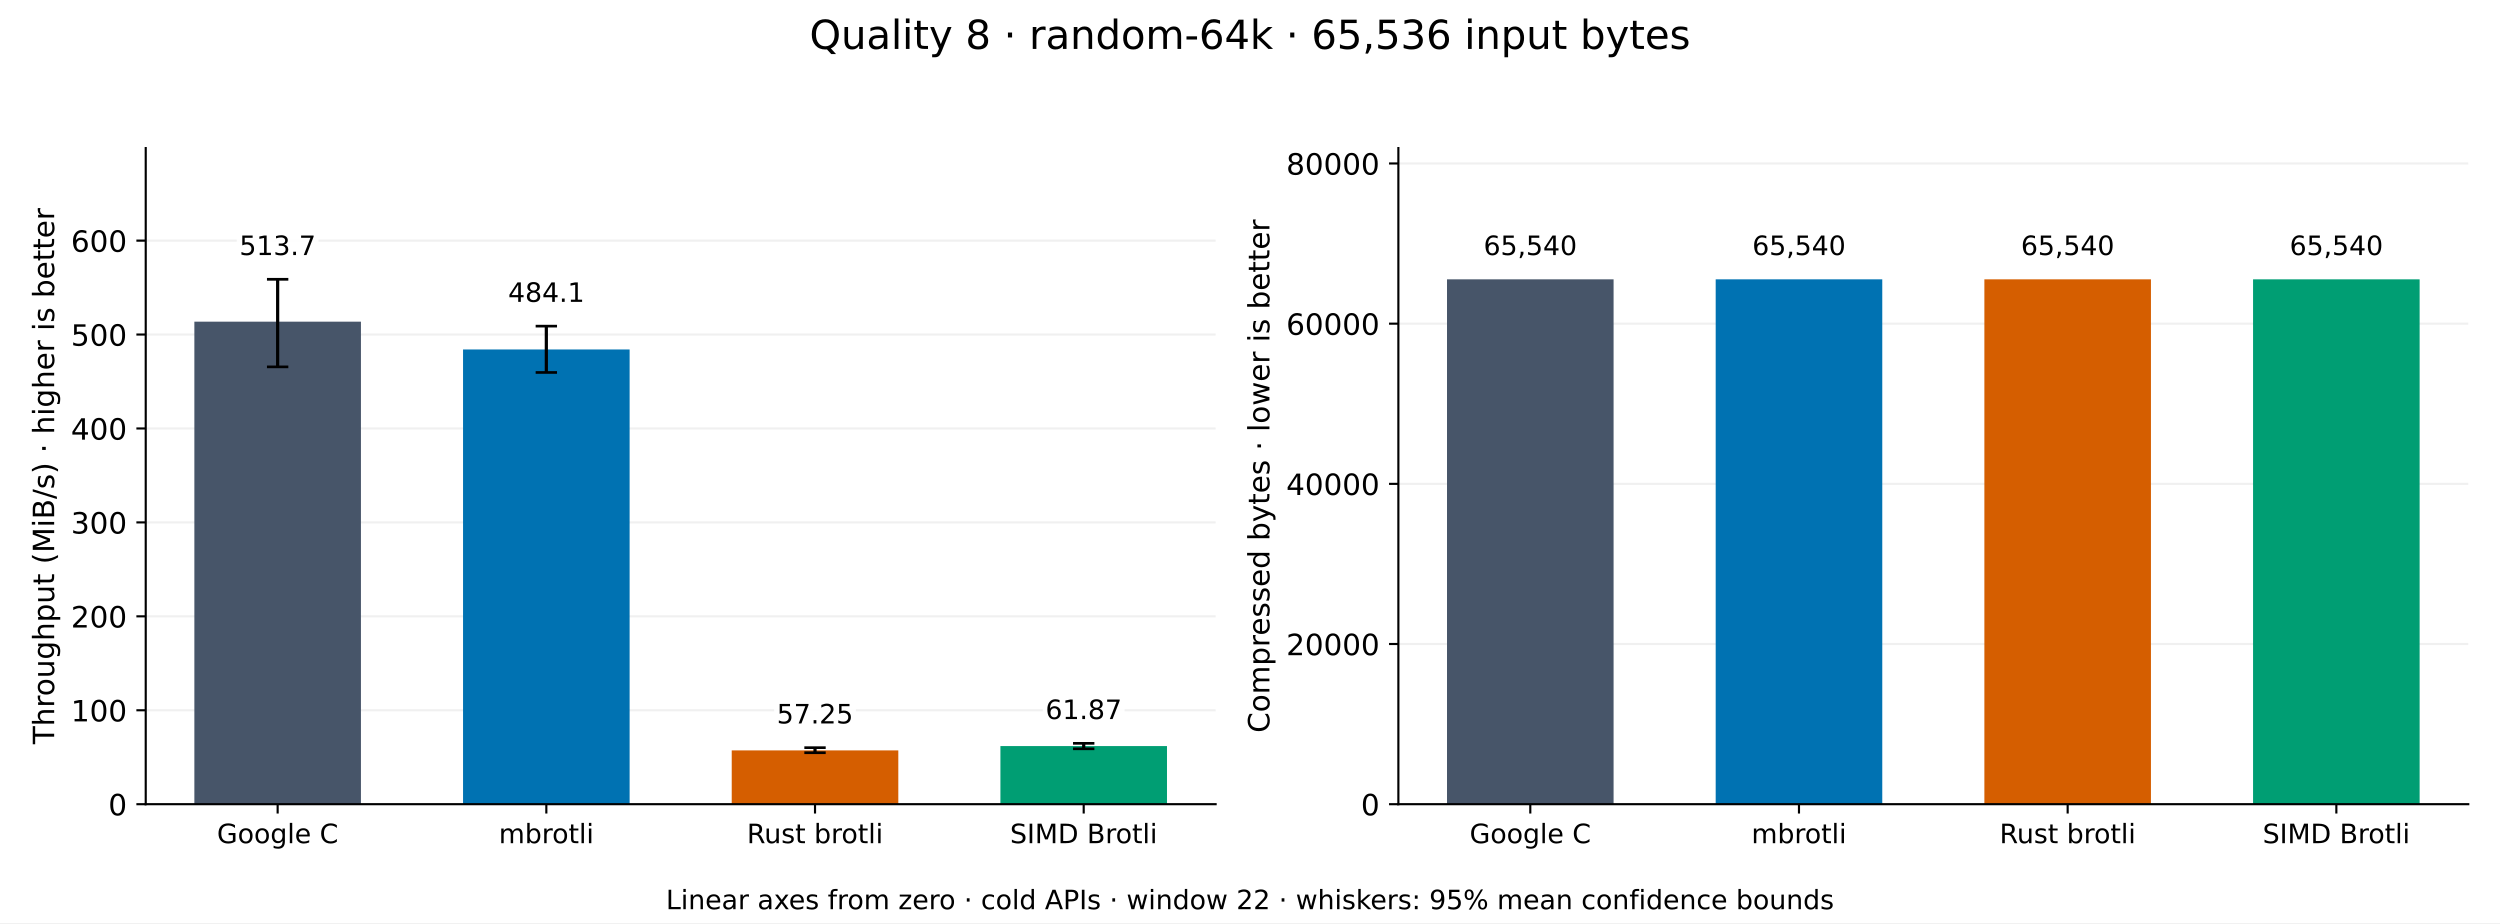
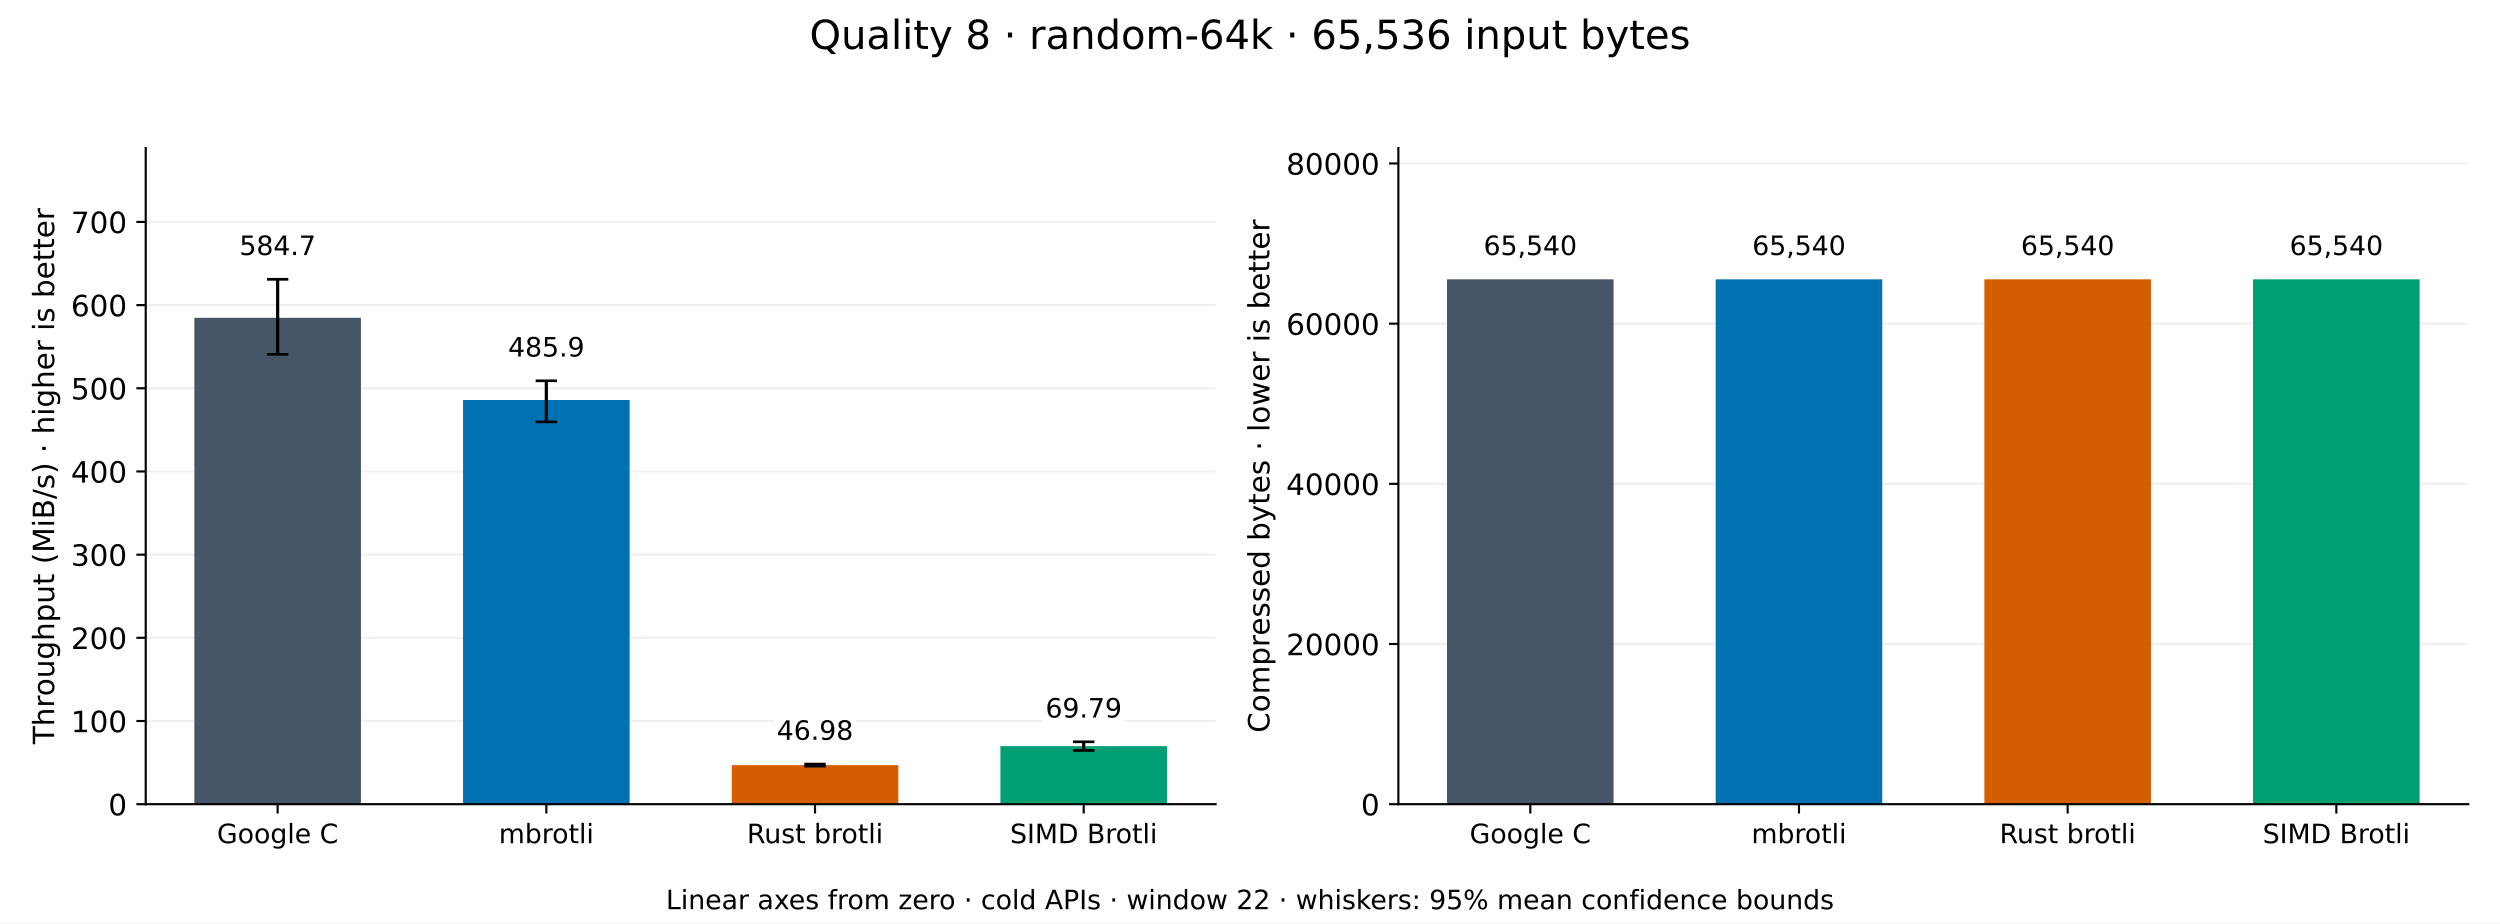
<svg xmlns="http://www.w3.org/2000/svg" xmlns:xlink="http://www.w3.org/1999/xlink" width="936pt" height="345.6pt" viewBox="0 0 936 345.6" version="1.1">
  <defs>
    <style type="text/css">*{stroke-linejoin: round; stroke-linecap: butt}</style>
  </defs>
  <g id="figure_1">
    <g id="patch_1">
      <path d="M 0 345.6 L 936 345.6 L 936 0 L 0 0 z " style="fill: #ffffff" />
    </g>
    <g id="axes_1">
      <g id="patch_2">
        <path d="M 54.56 301.088 L 455.13 301.088 L 455.13 55.44 L 54.56 55.44 z " style="fill: #ffffff" />
      </g>
      <g id="matplotlib.axis_1">
        <g id="xtick_1">
          <g id="line2d_1">
            <defs>
              <path id="m3d63aaa0ea" d="M 0 0 L 0 3.5 " style="stroke: #000000; stroke-width: 0.8" />
            </defs>
            <g>
              <use xlink:href="#m3d63aaa0ea" x="103.952" y="301.088" style="stroke: #000000; stroke-width: 0.8" />
            </g>
          </g>
          <g id="text_1">
            <text style="font-size: 10px; font-family: 'DejaVu Sans', 'Bitstream Vera Sans', 'Computer Modern Sans Serif', 'Lucida Grande', 'Verdana', 'Geneva', 'Lucid', 'Arial', 'Helvetica', 'Avant Garde', sans-serif; text-anchor: middle" x="103.952" y="315.686" transform="rotate(-0 103.9522 315.6864)">Google C</text>
          </g>
        </g>
        <g id="xtick_2">
          <g id="line2d_2">
            <g>
              <use xlink:href="#m3d63aaa0ea" x="204.547" y="301.088" style="stroke: #000000; stroke-width: 0.8" />
            </g>
          </g>
          <g id="text_2">
            <text style="font-size: 10px; font-family: 'DejaVu Sans', 'Bitstream Vera Sans', 'Computer Modern Sans Serif', 'Lucida Grande', 'Verdana', 'Geneva', 'Lucid', 'Arial', 'Helvetica', 'Avant Garde', sans-serif; text-anchor: middle" x="204.547" y="315.686" transform="rotate(-0 204.5474 315.6864)">mbrotli</text>
          </g>
        </g>
        <g id="xtick_3">
          <g id="line2d_3">
            <g>
              <use xlink:href="#m3d63aaa0ea" x="305.143" y="301.088" style="stroke: #000000; stroke-width: 0.8" />
            </g>
          </g>
          <g id="text_3">
            <text style="font-size: 10px; font-family: 'DejaVu Sans', 'Bitstream Vera Sans', 'Computer Modern Sans Serif', 'Lucida Grande', 'Verdana', 'Geneva', 'Lucid', 'Arial', 'Helvetica', 'Avant Garde', sans-serif; text-anchor: middle" x="305.143" y="315.686" transform="rotate(-0 305.1426 315.6864)">Rust brotli</text>
          </g>
        </g>
        <g id="xtick_4">
          <g id="line2d_4">
            <g>
              <use xlink:href="#m3d63aaa0ea" x="405.738" y="301.088" style="stroke: #000000; stroke-width: 0.8" />
            </g>
          </g>
          <g id="text_4">
            <text style="font-size: 10px; font-family: 'DejaVu Sans', 'Bitstream Vera Sans', 'Computer Modern Sans Serif', 'Lucida Grande', 'Verdana', 'Geneva', 'Lucid', 'Arial', 'Helvetica', 'Avant Garde', sans-serif; text-anchor: middle" x="405.738" y="315.686" transform="rotate(-0 405.7378 315.6864)">SIMD Brotli</text>
          </g>
        </g>
      </g>
      <g id="matplotlib.axis_2">
        <g id="ytick_1">
          <g id="line2d_5">
            <path d="M 54.56 301.088 L 455.13 301.088 " clip-path="url(#pb9456fbabf)" style="fill: none; stroke: #b0b0b0; stroke-opacity: 0.18; stroke-width: 0.8; stroke-linecap: square" />
          </g>
          <g id="line2d_6">
            <defs>
              <path id="mb6c034703b" d="M 0 0 L -3.5 0 " style="stroke: #000000; stroke-width: 0.8" />
            </defs>
            <g>
              <use xlink:href="#mb6c034703b" x="54.56" y="301.088" style="stroke: #000000; stroke-width: 0.8" />
            </g>
          </g>
          <g id="text_5">
            <text style="font-size: 11px; font-family: 'DejaVu Sans', 'Bitstream Vera Sans', 'Computer Modern Sans Serif', 'Lucida Grande', 'Verdana', 'Geneva', 'Lucid', 'Arial', 'Helvetica', 'Avant Garde', sans-serif; text-anchor: end" x="47.56" y="305.267" transform="rotate(-0 47.56 305.2671)">0</text>
          </g>
        </g>
        <g id="ytick_2">
          <g id="line2d_7">
-             <path d="M 54.56 265.922 L 455.13 265.922 " clip-path="url(#pb9456fbabf)" style="fill: none; stroke: #b0b0b0; stroke-opacity: 0.18; stroke-width: 0.8; stroke-linecap: square" />
+             <path d="M 54.56 269.945 L 455.13 269.945 " clip-path="url(#pb9456fbabf)" style="fill: none; stroke: #b0b0b0; stroke-opacity: 0.18; stroke-width: 0.8; stroke-linecap: square" />
          </g>
          <g id="line2d_8">
            <g>
-               <use xlink:href="#mb6c034703b" x="54.56" y="265.922" style="stroke: #000000; stroke-width: 0.8" />
+               <use xlink:href="#mb6c034703b" x="54.56" y="269.945" style="stroke: #000000; stroke-width: 0.8" />
            </g>
          </g>
          <g id="text_6">
-             <text style="font-size: 11px; font-family: 'DejaVu Sans', 'Bitstream Vera Sans', 'Computer Modern Sans Serif', 'Lucida Grande', 'Verdana', 'Geneva', 'Lucid', 'Arial', 'Helvetica', 'Avant Garde', sans-serif; text-anchor: end" x="47.56" y="270.101" transform="rotate(-0 47.56 270.1014)">100</text>
+             <text style="font-size: 11px; font-family: 'DejaVu Sans', 'Bitstream Vera Sans', 'Computer Modern Sans Serif', 'Lucida Grande', 'Verdana', 'Geneva', 'Lucid', 'Arial', 'Helvetica', 'Avant Garde', sans-serif; text-anchor: end" x="47.56" y="274.124" transform="rotate(-0 47.56 274.1238)">100</text>
          </g>
        </g>
        <g id="ytick_3">
          <g id="line2d_9">
-             <path d="M 54.56 230.756 L 455.13 230.756 " clip-path="url(#pb9456fbabf)" style="fill: none; stroke: #b0b0b0; stroke-opacity: 0.18; stroke-width: 0.8; stroke-linecap: square" />
+             <path d="M 54.56 238.801 L 455.13 238.801 " clip-path="url(#pb9456fbabf)" style="fill: none; stroke: #b0b0b0; stroke-opacity: 0.18; stroke-width: 0.8; stroke-linecap: square" />
          </g>
          <g id="line2d_10">
            <g>
-               <use xlink:href="#mb6c034703b" x="54.56" y="230.756" style="stroke: #000000; stroke-width: 0.8" />
+               <use xlink:href="#mb6c034703b" x="54.56" y="238.801" style="stroke: #000000; stroke-width: 0.8" />
            </g>
          </g>
          <g id="text_7">
-             <text style="font-size: 11px; font-family: 'DejaVu Sans', 'Bitstream Vera Sans', 'Computer Modern Sans Serif', 'Lucida Grande', 'Verdana', 'Geneva', 'Lucid', 'Arial', 'Helvetica', 'Avant Garde', sans-serif; text-anchor: end" x="47.56" y="234.936" transform="rotate(-0 47.56 234.9356)">200</text>
+             <text style="font-size: 11px; font-family: 'DejaVu Sans', 'Bitstream Vera Sans', 'Computer Modern Sans Serif', 'Lucida Grande', 'Verdana', 'Geneva', 'Lucid', 'Arial', 'Helvetica', 'Avant Garde', sans-serif; text-anchor: end" x="47.56" y="242.98" transform="rotate(-0 47.56 242.9804)">200</text>
          </g>
        </g>
        <g id="ytick_4">
          <g id="line2d_11">
-             <path d="M 54.56 195.591 L 455.13 195.591 " clip-path="url(#pb9456fbabf)" style="fill: none; stroke: #b0b0b0; stroke-opacity: 0.18; stroke-width: 0.8; stroke-linecap: square" />
+             <path d="M 54.56 207.658 L 455.13 207.658 " clip-path="url(#pb9456fbabf)" style="fill: none; stroke: #b0b0b0; stroke-opacity: 0.18; stroke-width: 0.8; stroke-linecap: square" />
          </g>
          <g id="line2d_12">
            <g>
-               <use xlink:href="#mb6c034703b" x="54.56" y="195.591" style="stroke: #000000; stroke-width: 0.8" />
+               <use xlink:href="#mb6c034703b" x="54.56" y="207.658" style="stroke: #000000; stroke-width: 0.8" />
            </g>
          </g>
          <g id="text_8">
-             <text style="font-size: 11px; font-family: 'DejaVu Sans', 'Bitstream Vera Sans', 'Computer Modern Sans Serif', 'Lucida Grande', 'Verdana', 'Geneva', 'Lucid', 'Arial', 'Helvetica', 'Avant Garde', sans-serif; text-anchor: end" x="47.56" y="199.77" transform="rotate(-0 47.56 199.7698)">300</text>
+             <text style="font-size: 11px; font-family: 'DejaVu Sans', 'Bitstream Vera Sans', 'Computer Modern Sans Serif', 'Lucida Grande', 'Verdana', 'Geneva', 'Lucid', 'Arial', 'Helvetica', 'Avant Garde', sans-serif; text-anchor: end" x="47.56" y="211.837" transform="rotate(-0 47.56 211.837)">300</text>
          </g>
        </g>
        <g id="ytick_5">
          <g id="line2d_13">
-             <path d="M 54.56 160.425 L 455.13 160.425 " clip-path="url(#pb9456fbabf)" style="fill: none; stroke: #b0b0b0; stroke-opacity: 0.18; stroke-width: 0.8; stroke-linecap: square" />
+             <path d="M 54.56 176.514 L 455.13 176.514 " clip-path="url(#pb9456fbabf)" style="fill: none; stroke: #b0b0b0; stroke-opacity: 0.18; stroke-width: 0.8; stroke-linecap: square" />
          </g>
          <g id="line2d_14">
            <g>
-               <use xlink:href="#mb6c034703b" x="54.56" y="160.425" style="stroke: #000000; stroke-width: 0.8" />
+               <use xlink:href="#mb6c034703b" x="54.56" y="176.514" style="stroke: #000000; stroke-width: 0.8" />
            </g>
          </g>
          <g id="text_9">
-             <text style="font-size: 11px; font-family: 'DejaVu Sans', 'Bitstream Vera Sans', 'Computer Modern Sans Serif', 'Lucida Grande', 'Verdana', 'Geneva', 'Lucid', 'Arial', 'Helvetica', 'Avant Garde', sans-serif; text-anchor: end" x="47.56" y="164.604" transform="rotate(-0 47.56 164.604)">400</text>
+             <text style="font-size: 11px; font-family: 'DejaVu Sans', 'Bitstream Vera Sans', 'Computer Modern Sans Serif', 'Lucida Grande', 'Verdana', 'Geneva', 'Lucid', 'Arial', 'Helvetica', 'Avant Garde', sans-serif; text-anchor: end" x="47.56" y="180.694" transform="rotate(-0 47.56 180.6936)">400</text>
          </g>
        </g>
        <g id="ytick_6">
          <g id="line2d_15">
-             <path d="M 54.56 125.259 L 455.13 125.259 " clip-path="url(#pb9456fbabf)" style="fill: none; stroke: #b0b0b0; stroke-opacity: 0.18; stroke-width: 0.8; stroke-linecap: square" />
+             <path d="M 54.56 145.371 L 455.13 145.371 " clip-path="url(#pb9456fbabf)" style="fill: none; stroke: #b0b0b0; stroke-opacity: 0.18; stroke-width: 0.8; stroke-linecap: square" />
          </g>
          <g id="line2d_16">
            <g>
-               <use xlink:href="#mb6c034703b" x="54.56" y="125.259" style="stroke: #000000; stroke-width: 0.8" />
+               <use xlink:href="#mb6c034703b" x="54.56" y="145.371" style="stroke: #000000; stroke-width: 0.8" />
            </g>
          </g>
          <g id="text_10">
-             <text style="font-size: 11px; font-family: 'DejaVu Sans', 'Bitstream Vera Sans', 'Computer Modern Sans Serif', 'Lucida Grande', 'Verdana', 'Geneva', 'Lucid', 'Arial', 'Helvetica', 'Avant Garde', sans-serif; text-anchor: end" x="47.56" y="129.438" transform="rotate(-0 47.56 129.4382)">500</text>
+             <text style="font-size: 11px; font-family: 'DejaVu Sans', 'Bitstream Vera Sans', 'Computer Modern Sans Serif', 'Lucida Grande', 'Verdana', 'Geneva', 'Lucid', 'Arial', 'Helvetica', 'Avant Garde', sans-serif; text-anchor: end" x="47.56" y="149.55" transform="rotate(-0 47.56 149.5502)">500</text>
          </g>
        </g>
        <g id="ytick_7">
          <g id="line2d_17">
-             <path d="M 54.56 90.093 L 455.13 90.093 " clip-path="url(#pb9456fbabf)" style="fill: none; stroke: #b0b0b0; stroke-opacity: 0.18; stroke-width: 0.8; stroke-linecap: square" />
+             <path d="M 54.56 114.228 L 455.13 114.228 " clip-path="url(#pb9456fbabf)" style="fill: none; stroke: #b0b0b0; stroke-opacity: 0.18; stroke-width: 0.8; stroke-linecap: square" />
          </g>
          <g id="line2d_18">
            <g>
-               <use xlink:href="#mb6c034703b" x="54.56" y="90.093" style="stroke: #000000; stroke-width: 0.8" />
+               <use xlink:href="#mb6c034703b" x="54.56" y="114.228" style="stroke: #000000; stroke-width: 0.8" />
            </g>
          </g>
          <g id="text_11">
-             <text style="font-size: 11px; font-family: 'DejaVu Sans', 'Bitstream Vera Sans', 'Computer Modern Sans Serif', 'Lucida Grande', 'Verdana', 'Geneva', 'Lucid', 'Arial', 'Helvetica', 'Avant Garde', sans-serif; text-anchor: end" x="47.56" y="94.272" transform="rotate(-0 47.56 94.27242)">600</text>
-           </g>
-         </g>
-         <g id="text_12">
+             <text style="font-size: 11px; font-family: 'DejaVu Sans', 'Bitstream Vera Sans', 'Computer Modern Sans Serif', 'Lucida Grande', 'Verdana', 'Geneva', 'Lucid', 'Arial', 'Helvetica', 'Avant Garde', sans-serif; text-anchor: end" x="47.56" y="118.407" transform="rotate(-0 47.56 118.4069)">600</text>
+           </g>
+         </g>
+         <g id="ytick_8">
+           <g id="line2d_19">
+             <path d="M 54.56 83.084 L 455.13 83.084 " clip-path="url(#pb9456fbabf)" style="fill: none; stroke: #b0b0b0; stroke-opacity: 0.18; stroke-width: 0.8; stroke-linecap: square" />
+           </g>
+           <g id="line2d_20">
+             <g>
+               <use xlink:href="#mb6c034703b" x="54.56" y="83.084" style="stroke: #000000; stroke-width: 0.8" />
+             </g>
+           </g>
+           <g id="text_12">
+             <text style="font-size: 11px; font-family: 'DejaVu Sans', 'Bitstream Vera Sans', 'Computer Modern Sans Serif', 'Lucida Grande', 'Verdana', 'Geneva', 'Lucid', 'Arial', 'Helvetica', 'Avant Garde', sans-serif; text-anchor: end" x="47.56" y="87.263" transform="rotate(-0 47.56 87.26348)">700</text>
+           </g>
+         </g>
+         <g id="text_13">
          <text style="font-size: 11px; font-family: 'DejaVu Sans', 'Bitstream Vera Sans', 'Computer Modern Sans Serif', 'Lucida Grande', 'Verdana', 'Geneva', 'Lucid', 'Arial', 'Helvetica', 'Avant Garde', sans-serif; text-anchor: middle" x="20.276" y="178.264" transform="rotate(-90 20.27609 178.264)">Throughput (MiB/s) · higher is better</text>
        </g>
      </g>
      <g id="patch_3">
-         <path d="M 72.768 301.088 L 135.137 301.088 L 135.137 120.426 L 72.768 120.426 z " clip-path="url(#pb9456fbabf)" style="fill: #475569" />
+         <path d="M 72.768 301.088 L 135.137 301.088 L 135.137 118.997 L 72.768 118.997 z " clip-path="url(#pb9456fbabf)" style="fill: #475569" />
      </g>
      <g id="patch_4">
-         <path d="M 173.363 301.088 L 235.732 301.088 L 235.732 130.836 L 173.363 130.836 z " clip-path="url(#pb9456fbabf)" style="fill: #0072b2" />
+         <path d="M 173.363 301.088 L 235.732 301.088 L 235.732 149.758 L 173.363 149.758 z " clip-path="url(#pb9456fbabf)" style="fill: #0072b2" />
      </g>
      <g id="patch_5">
-         <path d="M 273.958 301.088 L 336.327 301.088 L 336.327 280.957 L 273.958 280.957 z " clip-path="url(#pb9456fbabf)" style="fill: #d55e00" />
+         <path d="M 273.958 301.088 L 336.327 301.088 L 336.327 286.456 L 273.958 286.456 z " clip-path="url(#pb9456fbabf)" style="fill: #d55e00" />
      </g>
      <g id="patch_6">
-         <path d="M 374.553 301.088 L 436.922 301.088 L 436.922 279.33 L 374.553 279.33 z " clip-path="url(#pb9456fbabf)" style="fill: #009e73" />
+         <path d="M 374.553 301.088 L 436.922 301.088 L 436.922 279.354 L 374.553 279.354 z " clip-path="url(#pb9456fbabf)" style="fill: #009e73" />
      </g>
      <g id="LineCollection_1">
-         <path d="M 103.952 137.35 L 103.952 104.57 " clip-path="url(#pb9456fbabf)" style="fill: none; stroke: #000000; stroke-width: 1.2" />
-         <path d="M 204.547 139.451 L 204.547 122.098 " clip-path="url(#pb9456fbabf)" style="fill: none; stroke: #000000; stroke-width: 1.2" />
-         <path d="M 305.143 281.831 L 305.143 279.937 " clip-path="url(#pb9456fbabf)" style="fill: none; stroke: #000000; stroke-width: 1.2" />
-         <path d="M 405.738 280.357 L 405.738 278.293 " clip-path="url(#pb9456fbabf)" style="fill: none; stroke: #000000; stroke-width: 1.2" />
-       </g>
-       <g id="line2d_19">
+         <path d="M 103.952 132.673 L 103.952 104.57 " clip-path="url(#pb9456fbabf)" style="fill: none; stroke: #000000; stroke-width: 1.2" />
+         <path d="M 204.547 157.935 L 204.547 142.568 " clip-path="url(#pb9456fbabf)" style="fill: none; stroke: #000000; stroke-width: 1.2" />
+         <path d="M 305.143 286.851 L 305.143 286.072 " clip-path="url(#pb9456fbabf)" style="fill: none; stroke: #000000; stroke-width: 1.2" />
+         <path d="M 405.738 280.963 L 405.738 277.729 " clip-path="url(#pb9456fbabf)" style="fill: none; stroke: #000000; stroke-width: 1.2" />
+       </g>
+       <g id="line2d_21">
        <defs>
          <path id="ma4d3aa00d3" d="M 4 0 L -4 -0 " style="stroke: #000000" />
        </defs>
        <g clip-path="url(#pb9456fbabf)">
-           <use xlink:href="#ma4d3aa00d3" x="103.952" y="137.35" style="fill: #1f77b4; stroke: #000000" />
-           <use xlink:href="#ma4d3aa00d3" x="204.547" y="139.451" style="fill: #1f77b4; stroke: #000000" />
-           <use xlink:href="#ma4d3aa00d3" x="305.143" y="281.831" style="fill: #1f77b4; stroke: #000000" />
-           <use xlink:href="#ma4d3aa00d3" x="405.738" y="280.357" style="fill: #1f77b4; stroke: #000000" />
-         </g>
-       </g>
-       <g id="line2d_20">
+           <use xlink:href="#ma4d3aa00d3" x="103.952" y="132.673" style="fill: #1f77b4; stroke: #000000" />
+           <use xlink:href="#ma4d3aa00d3" x="204.547" y="157.935" style="fill: #1f77b4; stroke: #000000" />
+           <use xlink:href="#ma4d3aa00d3" x="305.143" y="286.851" style="fill: #1f77b4; stroke: #000000" />
+           <use xlink:href="#ma4d3aa00d3" x="405.738" y="280.963" style="fill: #1f77b4; stroke: #000000" />
+         </g>
+       </g>
+       <g id="line2d_22">
        <g clip-path="url(#pb9456fbabf)">
          <use xlink:href="#ma4d3aa00d3" x="103.952" y="104.57" style="fill: #1f77b4; stroke: #000000" />
-           <use xlink:href="#ma4d3aa00d3" x="204.547" y="122.098" style="fill: #1f77b4; stroke: #000000" />
-           <use xlink:href="#ma4d3aa00d3" x="305.143" y="279.937" style="fill: #1f77b4; stroke: #000000" />
-           <use xlink:href="#ma4d3aa00d3" x="405.738" y="278.293" style="fill: #1f77b4; stroke: #000000" />
+           <use xlink:href="#ma4d3aa00d3" x="204.547" y="142.568" style="fill: #1f77b4; stroke: #000000" />
+           <use xlink:href="#ma4d3aa00d3" x="305.143" y="286.072" style="fill: #1f77b4; stroke: #000000" />
+           <use xlink:href="#ma4d3aa00d3" x="405.738" y="277.729" style="fill: #1f77b4; stroke: #000000" />
        </g>
      </g>
      <g id="patch_7">
        <path d="M 54.56 301.088 L 54.56 55.44 " style="fill: none; stroke: #000000; stroke-width: 0.8; stroke-linejoin: miter; stroke-linecap: square" />
      </g>
      <g id="patch_8">
        <path d="M 54.56 301.088 L 455.13 301.088 " style="fill: none; stroke: #000000; stroke-width: 0.8; stroke-linejoin: miter; stroke-linecap: square" />
      </g>
-       <g id="text_13">
+       <g id="text_14">
        <g id="patch_9">
          <path d="M 88.638 98.57 L 119.266 98.57 L 119.266 86.891 L 88.638 86.891 z " style="fill: #ffffff; opacity: 0.9" />
        </g>
-         <text style="font-size: 10px; font-family: 'DejaVu Sans', 'Bitstream Vera Sans', 'Computer Modern Sans Serif', 'Lucida Grande', 'Verdana', 'Geneva', 'Lucid', 'Arial', 'Helvetica', 'Avant Garde', sans-serif; text-anchor: middle" x="103.952" y="95.49" transform="rotate(-0 103.9522 95.48991)">513.7</text>
-       </g>
-       <g id="text_14">
+         <text style="font-size: 10px; font-family: 'DejaVu Sans', 'Bitstream Vera Sans', 'Computer Modern Sans Serif', 'Lucida Grande', 'Verdana', 'Geneva', 'Lucid', 'Arial', 'Helvetica', 'Avant Garde', sans-serif; text-anchor: middle" x="103.952" y="95.49" transform="rotate(-0 103.9522 95.48991)">584.7</text>
+       </g>
+       <g id="text_15">
        <g id="patch_10">
-           <path d="M 189.233 116.098 L 219.861 116.098 L 219.861 104.42 L 189.233 104.42 z " style="fill: #ffffff; opacity: 0.9" />
-         </g>
-         <text style="font-size: 10px; font-family: 'DejaVu Sans', 'Bitstream Vera Sans', 'Computer Modern Sans Serif', 'Lucida Grande', 'Verdana', 'Geneva', 'Lucid', 'Arial', 'Helvetica', 'Avant Garde', sans-serif; text-anchor: middle" x="204.547" y="113.018" transform="rotate(-0 204.5474 113.0182)">484.1</text>
-       </g>
-       <g id="text_15">
+           <path d="M 189.233 136.568 L 219.861 136.568 L 219.861 124.89 L 189.233 124.89 z " style="fill: #ffffff; opacity: 0.9" />
+         </g>
+         <text style="font-size: 10px; font-family: 'DejaVu Sans', 'Bitstream Vera Sans', 'Computer Modern Sans Serif', 'Lucida Grande', 'Verdana', 'Geneva', 'Lucid', 'Arial', 'Helvetica', 'Avant Garde', sans-serif; text-anchor: middle" x="204.547" y="133.489" transform="rotate(-0 204.5474 133.4887)">485.9</text>
+       </g>
+       <g id="text_16">
        <g id="patch_11">
-           <path d="M 289.829 273.937 L 320.457 273.937 L 320.457 262.259 L 289.829 262.259 z " style="fill: #ffffff; opacity: 0.9" />
-         </g>
-         <text style="font-size: 10px; font-family: 'DejaVu Sans', 'Bitstream Vera Sans', 'Computer Modern Sans Serif', 'Lucida Grande', 'Verdana', 'Geneva', 'Lucid', 'Arial', 'Helvetica', 'Avant Garde', sans-serif; text-anchor: middle" x="305.143" y="270.857" transform="rotate(-0 305.1426 270.8572)">57.25</text>
-       </g>
-       <g id="text_16">
+           <path d="M 289.829 280.072 L 320.457 280.072 L 320.457 268.394 L 289.829 268.394 z " style="fill: #ffffff; opacity: 0.9" />
+         </g>
+         <text style="font-size: 10px; font-family: 'DejaVu Sans', 'Bitstream Vera Sans', 'Computer Modern Sans Serif', 'Lucida Grande', 'Verdana', 'Geneva', 'Lucid', 'Arial', 'Helvetica', 'Avant Garde', sans-serif; text-anchor: middle" x="305.143" y="276.992" transform="rotate(-0 305.1426 276.9924)">46.98</text>
+       </g>
+       <g id="text_17">
        <g id="patch_12">
-           <path d="M 390.424 272.293 L 421.052 272.293 L 421.052 260.614 L 390.424 260.614 z " style="fill: #ffffff; opacity: 0.9" />
-         </g>
-         <text style="font-size: 10px; font-family: 'DejaVu Sans', 'Bitstream Vera Sans', 'Computer Modern Sans Serif', 'Lucida Grande', 'Verdana', 'Geneva', 'Lucid', 'Arial', 'Helvetica', 'Avant Garde', sans-serif; text-anchor: middle" x="405.738" y="269.213" transform="rotate(-0 405.7378 269.2129)">61.87</text>
+           <path d="M 390.424 271.729 L 421.052 271.729 L 421.052 260.05 L 390.424 260.05 z " style="fill: #ffffff; opacity: 0.9" />
+         </g>
+         <text style="font-size: 10px; font-family: 'DejaVu Sans', 'Bitstream Vera Sans', 'Computer Modern Sans Serif', 'Lucida Grande', 'Verdana', 'Geneva', 'Lucid', 'Arial', 'Helvetica', 'Avant Garde', sans-serif; text-anchor: middle" x="405.738" y="268.649" transform="rotate(-0 405.7378 268.6488)">69.79</text>
      </g>
    </g>
    <g id="axes_2">
      <g id="patch_13">
        <path d="M 523.55 301.088 L 924.12 301.088 L 924.12 55.44 L 523.55 55.44 z " style="fill: #ffffff" />
      </g>
      <g id="matplotlib.axis_3">
        <g id="xtick_5">
-           <g id="line2d_21">
+           <g id="line2d_23">
            <g>
              <use xlink:href="#m3d63aaa0ea" x="572.942" y="301.088" style="stroke: #000000; stroke-width: 0.8" />
            </g>
          </g>
-           <g id="text_17">
+           <g id="text_18">
            <text style="font-size: 10px; font-family: 'DejaVu Sans', 'Bitstream Vera Sans', 'Computer Modern Sans Serif', 'Lucida Grande', 'Verdana', 'Geneva', 'Lucid', 'Arial', 'Helvetica', 'Avant Garde', sans-serif; text-anchor: middle" x="572.942" y="315.686" transform="rotate(-0 572.9422 315.6864)">Google C</text>
          </g>
        </g>
        <g id="xtick_6">
-           <g id="line2d_22">
+           <g id="line2d_24">
            <g>
              <use xlink:href="#m3d63aaa0ea" x="673.537" y="301.088" style="stroke: #000000; stroke-width: 0.8" />
            </g>
          </g>
-           <g id="text_18">
+           <g id="text_19">
            <text style="font-size: 10px; font-family: 'DejaVu Sans', 'Bitstream Vera Sans', 'Computer Modern Sans Serif', 'Lucida Grande', 'Verdana', 'Geneva', 'Lucid', 'Arial', 'Helvetica', 'Avant Garde', sans-serif; text-anchor: middle" x="673.537" y="315.686" transform="rotate(-0 673.5374 315.6864)">mbrotli</text>
          </g>
        </g>
        <g id="xtick_7">
-           <g id="line2d_23">
+           <g id="line2d_25">
            <g>
              <use xlink:href="#m3d63aaa0ea" x="774.133" y="301.088" style="stroke: #000000; stroke-width: 0.8" />
            </g>
          </g>
-           <g id="text_19">
+           <g id="text_20">
            <text style="font-size: 10px; font-family: 'DejaVu Sans', 'Bitstream Vera Sans', 'Computer Modern Sans Serif', 'Lucida Grande', 'Verdana', 'Geneva', 'Lucid', 'Arial', 'Helvetica', 'Avant Garde', sans-serif; text-anchor: middle" x="774.133" y="315.686" transform="rotate(-0 774.1326 315.6864)">Rust brotli</text>
          </g>
        </g>
        <g id="xtick_8">
-           <g id="line2d_24">
+           <g id="line2d_26">
            <g>
              <use xlink:href="#m3d63aaa0ea" x="874.728" y="301.088" style="stroke: #000000; stroke-width: 0.8" />
            </g>
          </g>
-           <g id="text_20">
+           <g id="text_21">
            <text style="font-size: 10px; font-family: 'DejaVu Sans', 'Bitstream Vera Sans', 'Computer Modern Sans Serif', 'Lucida Grande', 'Verdana', 'Geneva', 'Lucid', 'Arial', 'Helvetica', 'Avant Garde', sans-serif; text-anchor: middle" x="874.728" y="315.686" transform="rotate(-0 874.7278 315.6864)">SIMD Brotli</text>
          </g>
        </g>
      </g>
      <g id="matplotlib.axis_4">
-         <g id="ytick_8">
-           <g id="line2d_25">
-             <path d="M 523.55 301.088 L 924.12 301.088 " clip-path="url(#p7ed6ae1081)" style="fill: none; stroke: #b0b0b0; stroke-opacity: 0.18; stroke-width: 0.8; stroke-linecap: square" />
-           </g>
-           <g id="line2d_26">
-             <g>
-               <use xlink:href="#mb6c034703b" x="523.55" y="301.088" style="stroke: #000000; stroke-width: 0.8" />
-             </g>
-           </g>
-           <g id="text_21">
-             <text style="font-size: 11px; font-family: 'DejaVu Sans', 'Bitstream Vera Sans', 'Computer Modern Sans Serif', 'Lucida Grande', 'Verdana', 'Geneva', 'Lucid', 'Arial', 'Helvetica', 'Avant Garde', sans-serif; text-anchor: end" x="516.55" y="305.267" transform="rotate(-0 516.55 305.2671)">0</text>
-           </g>
-         </g>
        <g id="ytick_9">
          <g id="line2d_27">
-             <path d="M 523.55 241.119 L 924.12 241.119 " clip-path="url(#p7ed6ae1081)" style="fill: none; stroke: #b0b0b0; stroke-opacity: 0.18; stroke-width: 0.8; stroke-linecap: square" />
+             <path d="M 523.55 301.088 L 924.12 301.088 " clip-path="url(#p7ed6ae1081)" style="fill: none; stroke: #b0b0b0; stroke-opacity: 0.18; stroke-width: 0.8; stroke-linecap: square" />
          </g>
          <g id="line2d_28">
            <g>
-               <use xlink:href="#mb6c034703b" x="523.55" y="241.119" style="stroke: #000000; stroke-width: 0.8" />
+               <use xlink:href="#mb6c034703b" x="523.55" y="301.088" style="stroke: #000000; stroke-width: 0.8" />
            </g>
          </g>
          <g id="text_22">
-             <text style="font-size: 11px; font-family: 'DejaVu Sans', 'Bitstream Vera Sans', 'Computer Modern Sans Serif', 'Lucida Grande', 'Verdana', 'Geneva', 'Lucid', 'Arial', 'Helvetica', 'Avant Garde', sans-serif; text-anchor: end" x="516.55" y="245.298" transform="rotate(-0 516.55 245.2981)">20000</text>
+             <text style="font-size: 11px; font-family: 'DejaVu Sans', 'Bitstream Vera Sans', 'Computer Modern Sans Serif', 'Lucida Grande', 'Verdana', 'Geneva', 'Lucid', 'Arial', 'Helvetica', 'Avant Garde', sans-serif; text-anchor: end" x="516.55" y="305.267" transform="rotate(-0 516.55 305.2671)">0</text>
          </g>
        </g>
        <g id="ytick_10">
          <g id="line2d_29">
-             <path d="M 523.55 181.15 L 924.12 181.15 " clip-path="url(#p7ed6ae1081)" style="fill: none; stroke: #b0b0b0; stroke-opacity: 0.18; stroke-width: 0.8; stroke-linecap: square" />
+             <path d="M 523.55 241.119 L 924.12 241.119 " clip-path="url(#p7ed6ae1081)" style="fill: none; stroke: #b0b0b0; stroke-opacity: 0.18; stroke-width: 0.8; stroke-linecap: square" />
          </g>
          <g id="line2d_30">
            <g>
-               <use xlink:href="#mb6c034703b" x="523.55" y="181.15" style="stroke: #000000; stroke-width: 0.8" />
+               <use xlink:href="#mb6c034703b" x="523.55" y="241.119" style="stroke: #000000; stroke-width: 0.8" />
            </g>
          </g>
          <g id="text_23">
-             <text style="font-size: 11px; font-family: 'DejaVu Sans', 'Bitstream Vera Sans', 'Computer Modern Sans Serif', 'Lucida Grande', 'Verdana', 'Geneva', 'Lucid', 'Arial', 'Helvetica', 'Avant Garde', sans-serif; text-anchor: end" x="516.55" y="185.329" transform="rotate(-0 516.55 185.3291)">40000</text>
+             <text style="font-size: 11px; font-family: 'DejaVu Sans', 'Bitstream Vera Sans', 'Computer Modern Sans Serif', 'Lucida Grande', 'Verdana', 'Geneva', 'Lucid', 'Arial', 'Helvetica', 'Avant Garde', sans-serif; text-anchor: end" x="516.55" y="245.298" transform="rotate(-0 516.55 245.2981)">20000</text>
          </g>
        </g>
        <g id="ytick_11">
          <g id="line2d_31">
-             <path d="M 523.55 121.181 L 924.12 121.181 " clip-path="url(#p7ed6ae1081)" style="fill: none; stroke: #b0b0b0; stroke-opacity: 0.18; stroke-width: 0.8; stroke-linecap: square" />
+             <path d="M 523.55 181.15 L 924.12 181.15 " clip-path="url(#p7ed6ae1081)" style="fill: none; stroke: #b0b0b0; stroke-opacity: 0.18; stroke-width: 0.8; stroke-linecap: square" />
          </g>
          <g id="line2d_32">
            <g>
-               <use xlink:href="#mb6c034703b" x="523.55" y="121.181" style="stroke: #000000; stroke-width: 0.8" />
+               <use xlink:href="#mb6c034703b" x="523.55" y="181.15" style="stroke: #000000; stroke-width: 0.8" />
            </g>
          </g>
          <g id="text_24">
-             <text style="font-size: 11px; font-family: 'DejaVu Sans', 'Bitstream Vera Sans', 'Computer Modern Sans Serif', 'Lucida Grande', 'Verdana', 'Geneva', 'Lucid', 'Arial', 'Helvetica', 'Avant Garde', sans-serif; text-anchor: end" x="516.55" y="125.36" transform="rotate(-0 516.55 125.3602)">60000</text>
+             <text style="font-size: 11px; font-family: 'DejaVu Sans', 'Bitstream Vera Sans', 'Computer Modern Sans Serif', 'Lucida Grande', 'Verdana', 'Geneva', 'Lucid', 'Arial', 'Helvetica', 'Avant Garde', sans-serif; text-anchor: end" x="516.55" y="185.329" transform="rotate(-0 516.55 185.3291)">40000</text>
          </g>
        </g>
        <g id="ytick_12">
          <g id="line2d_33">
+             <path d="M 523.55 121.181 L 924.12 121.181 " clip-path="url(#p7ed6ae1081)" style="fill: none; stroke: #b0b0b0; stroke-opacity: 0.18; stroke-width: 0.8; stroke-linecap: square" />
+           </g>
+           <g id="line2d_34">
+             <g>
+               <use xlink:href="#mb6c034703b" x="523.55" y="121.181" style="stroke: #000000; stroke-width: 0.8" />
+             </g>
+           </g>
+           <g id="text_25">
+             <text style="font-size: 11px; font-family: 'DejaVu Sans', 'Bitstream Vera Sans', 'Computer Modern Sans Serif', 'Lucida Grande', 'Verdana', 'Geneva', 'Lucid', 'Arial', 'Helvetica', 'Avant Garde', sans-serif; text-anchor: end" x="516.55" y="125.36" transform="rotate(-0 516.55 125.3602)">60000</text>
+           </g>
+         </g>
+         <g id="ytick_13">
+           <g id="line2d_35">
            <path d="M 523.55 61.212 L 924.12 61.212 " clip-path="url(#p7ed6ae1081)" style="fill: none; stroke: #b0b0b0; stroke-opacity: 0.18; stroke-width: 0.8; stroke-linecap: square" />
          </g>
-           <g id="line2d_34">
+           <g id="line2d_36">
            <g>
              <use xlink:href="#mb6c034703b" x="523.55" y="61.212" style="stroke: #000000; stroke-width: 0.8" />
            </g>
          </g>
-           <g id="text_25">
+           <g id="text_26">
            <text style="font-size: 11px; font-family: 'DejaVu Sans', 'Bitstream Vera Sans', 'Computer Modern Sans Serif', 'Lucida Grande', 'Verdana', 'Geneva', 'Lucid', 'Arial', 'Helvetica', 'Avant Garde', sans-serif; text-anchor: end" x="516.55" y="65.391" transform="rotate(-0 516.55 65.39116)">80000</text>
          </g>
        </g>
-         <g id="text_26">
+         <g id="text_27">
          <text style="font-size: 11px; font-family: 'DejaVu Sans', 'Bitstream Vera Sans', 'Computer Modern Sans Serif', 'Lucida Grande', 'Verdana', 'Geneva', 'Lucid', 'Arial', 'Helvetica', 'Avant Garde', sans-serif; text-anchor: middle" x="475.269" y="178.264" transform="rotate(-90 475.2686 178.264)">Compressed bytes · lower is better</text>
        </g>
      </g>
      <g id="patch_14">
        <path d="M 541.758 301.088 L 604.127 301.088 L 604.127 104.57 L 541.758 104.57 z " clip-path="url(#p7ed6ae1081)" style="fill: #475569" />
      </g>
      <g id="patch_15">
        <path d="M 642.353 301.088 L 704.722 301.088 L 704.722 104.57 L 642.353 104.57 z " clip-path="url(#p7ed6ae1081)" style="fill: #0072b2" />
      </g>
      <g id="patch_16">
        <path d="M 742.948 301.088 L 805.317 301.088 L 805.317 104.57 L 742.948 104.57 z " clip-path="url(#p7ed6ae1081)" style="fill: #d55e00" />
      </g>
      <g id="patch_17">
        <path d="M 843.543 301.088 L 905.912 301.088 L 905.912 104.57 L 843.543 104.57 z " clip-path="url(#p7ed6ae1081)" style="fill: #009e73" />
      </g>
      <g id="patch_18">
        <path d="M 523.55 301.088 L 523.55 55.44 " style="fill: none; stroke: #000000; stroke-width: 0.8; stroke-linejoin: miter; stroke-linecap: square" />
      </g>
      <g id="patch_19">
        <path d="M 523.55 301.088 L 924.12 301.088 " style="fill: none; stroke: #000000; stroke-width: 0.8; stroke-linejoin: miter; stroke-linecap: square" />
      </g>
-       <g id="text_27">
+       <g id="text_28">
        <g id="patch_20">
          <path d="M 554.447 98.57 L 591.438 98.57 L 591.438 86.891 L 554.447 86.891 z " style="fill: #ffffff; opacity: 0.9" />
        </g>
        <text style="font-size: 10px; font-family: 'DejaVu Sans', 'Bitstream Vera Sans', 'Computer Modern Sans Serif', 'Lucida Grande', 'Verdana', 'Geneva', 'Lucid', 'Arial', 'Helvetica', 'Avant Garde', sans-serif; text-anchor: middle" x="572.942" y="95.49" transform="rotate(-0 572.9422 95.48991)">65,540</text>
      </g>
-       <g id="text_28">
+       <g id="text_29">
        <g id="patch_21">
          <path d="M 655.042 98.57 L 692.033 98.57 L 692.033 86.891 L 655.042 86.891 z " style="fill: #ffffff; opacity: 0.9" />
        </g>
        <text style="font-size: 10px; font-family: 'DejaVu Sans', 'Bitstream Vera Sans', 'Computer Modern Sans Serif', 'Lucida Grande', 'Verdana', 'Geneva', 'Lucid', 'Arial', 'Helvetica', 'Avant Garde', sans-serif; text-anchor: middle" x="673.537" y="95.49" transform="rotate(-0 673.5374 95.48991)">65,540</text>
      </g>
-       <g id="text_29">
+       <g id="text_30">
        <g id="patch_22">
          <path d="M 755.637 98.57 L 792.628 98.57 L 792.628 86.891 L 755.637 86.891 z " style="fill: #ffffff; opacity: 0.9" />
        </g>
        <text style="font-size: 10px; font-family: 'DejaVu Sans', 'Bitstream Vera Sans', 'Computer Modern Sans Serif', 'Lucida Grande', 'Verdana', 'Geneva', 'Lucid', 'Arial', 'Helvetica', 'Avant Garde', sans-serif; text-anchor: middle" x="774.133" y="95.49" transform="rotate(-0 774.1326 95.48991)">65,540</text>
      </g>
-       <g id="text_30">
+       <g id="text_31">
        <g id="patch_23">
          <path d="M 856.232 98.57 L 893.223 98.57 L 893.223 86.891 L 856.232 86.891 z " style="fill: #ffffff; opacity: 0.9" />
        </g>
        <text style="font-size: 10px; font-family: 'DejaVu Sans', 'Bitstream Vera Sans', 'Computer Modern Sans Serif', 'Lucida Grande', 'Verdana', 'Geneva', 'Lucid', 'Arial', 'Helvetica', 'Avant Garde', sans-serif; text-anchor: middle" x="874.728" y="95.49" transform="rotate(-0 874.7278 95.48991)">65,540</text>
      </g>
    </g>
-     <g id="text_31">
+     <g id="text_32">
      <text style="font-size: 15px; font-family: 'DejaVu Sans', 'Bitstream Vera Sans', 'Computer Modern Sans Serif', 'Lucida Grande', 'Verdana', 'Geneva', 'Lucid', 'Arial', 'Helvetica', 'Avant Garde', sans-serif; text-anchor: middle" x="468" y="18.31" transform="rotate(-0 468 18.30966)">Quality 8 · random-64k · 65,536 input bytes</text>
    </g>
-     <g id="text_32">
+     <g id="text_33">
      <text style="font-size: 10px; font-family: 'DejaVu Sans', 'Bitstream Vera Sans', 'Computer Modern Sans Serif', 'Lucida Grande', 'Verdana', 'Geneva', 'Lucid', 'Arial', 'Helvetica', 'Avant Garde', sans-serif; text-anchor: middle" x="468" y="340.416" transform="rotate(-0 468 340.416)">Linear axes from zero · cold APIs · window 22 · whiskers: 95% mean confidence bounds</text>
    </g>
  </g>
  <defs>
    <clipPath id="pb9456fbabf">
      <rect x="54.56" y="55.44" width="400.57" height="245.648" />
    </clipPath>
    <clipPath id="p7ed6ae1081">
      <rect x="523.55" y="55.44" width="400.57" height="245.648" />
    </clipPath>
  </defs>
</svg>
